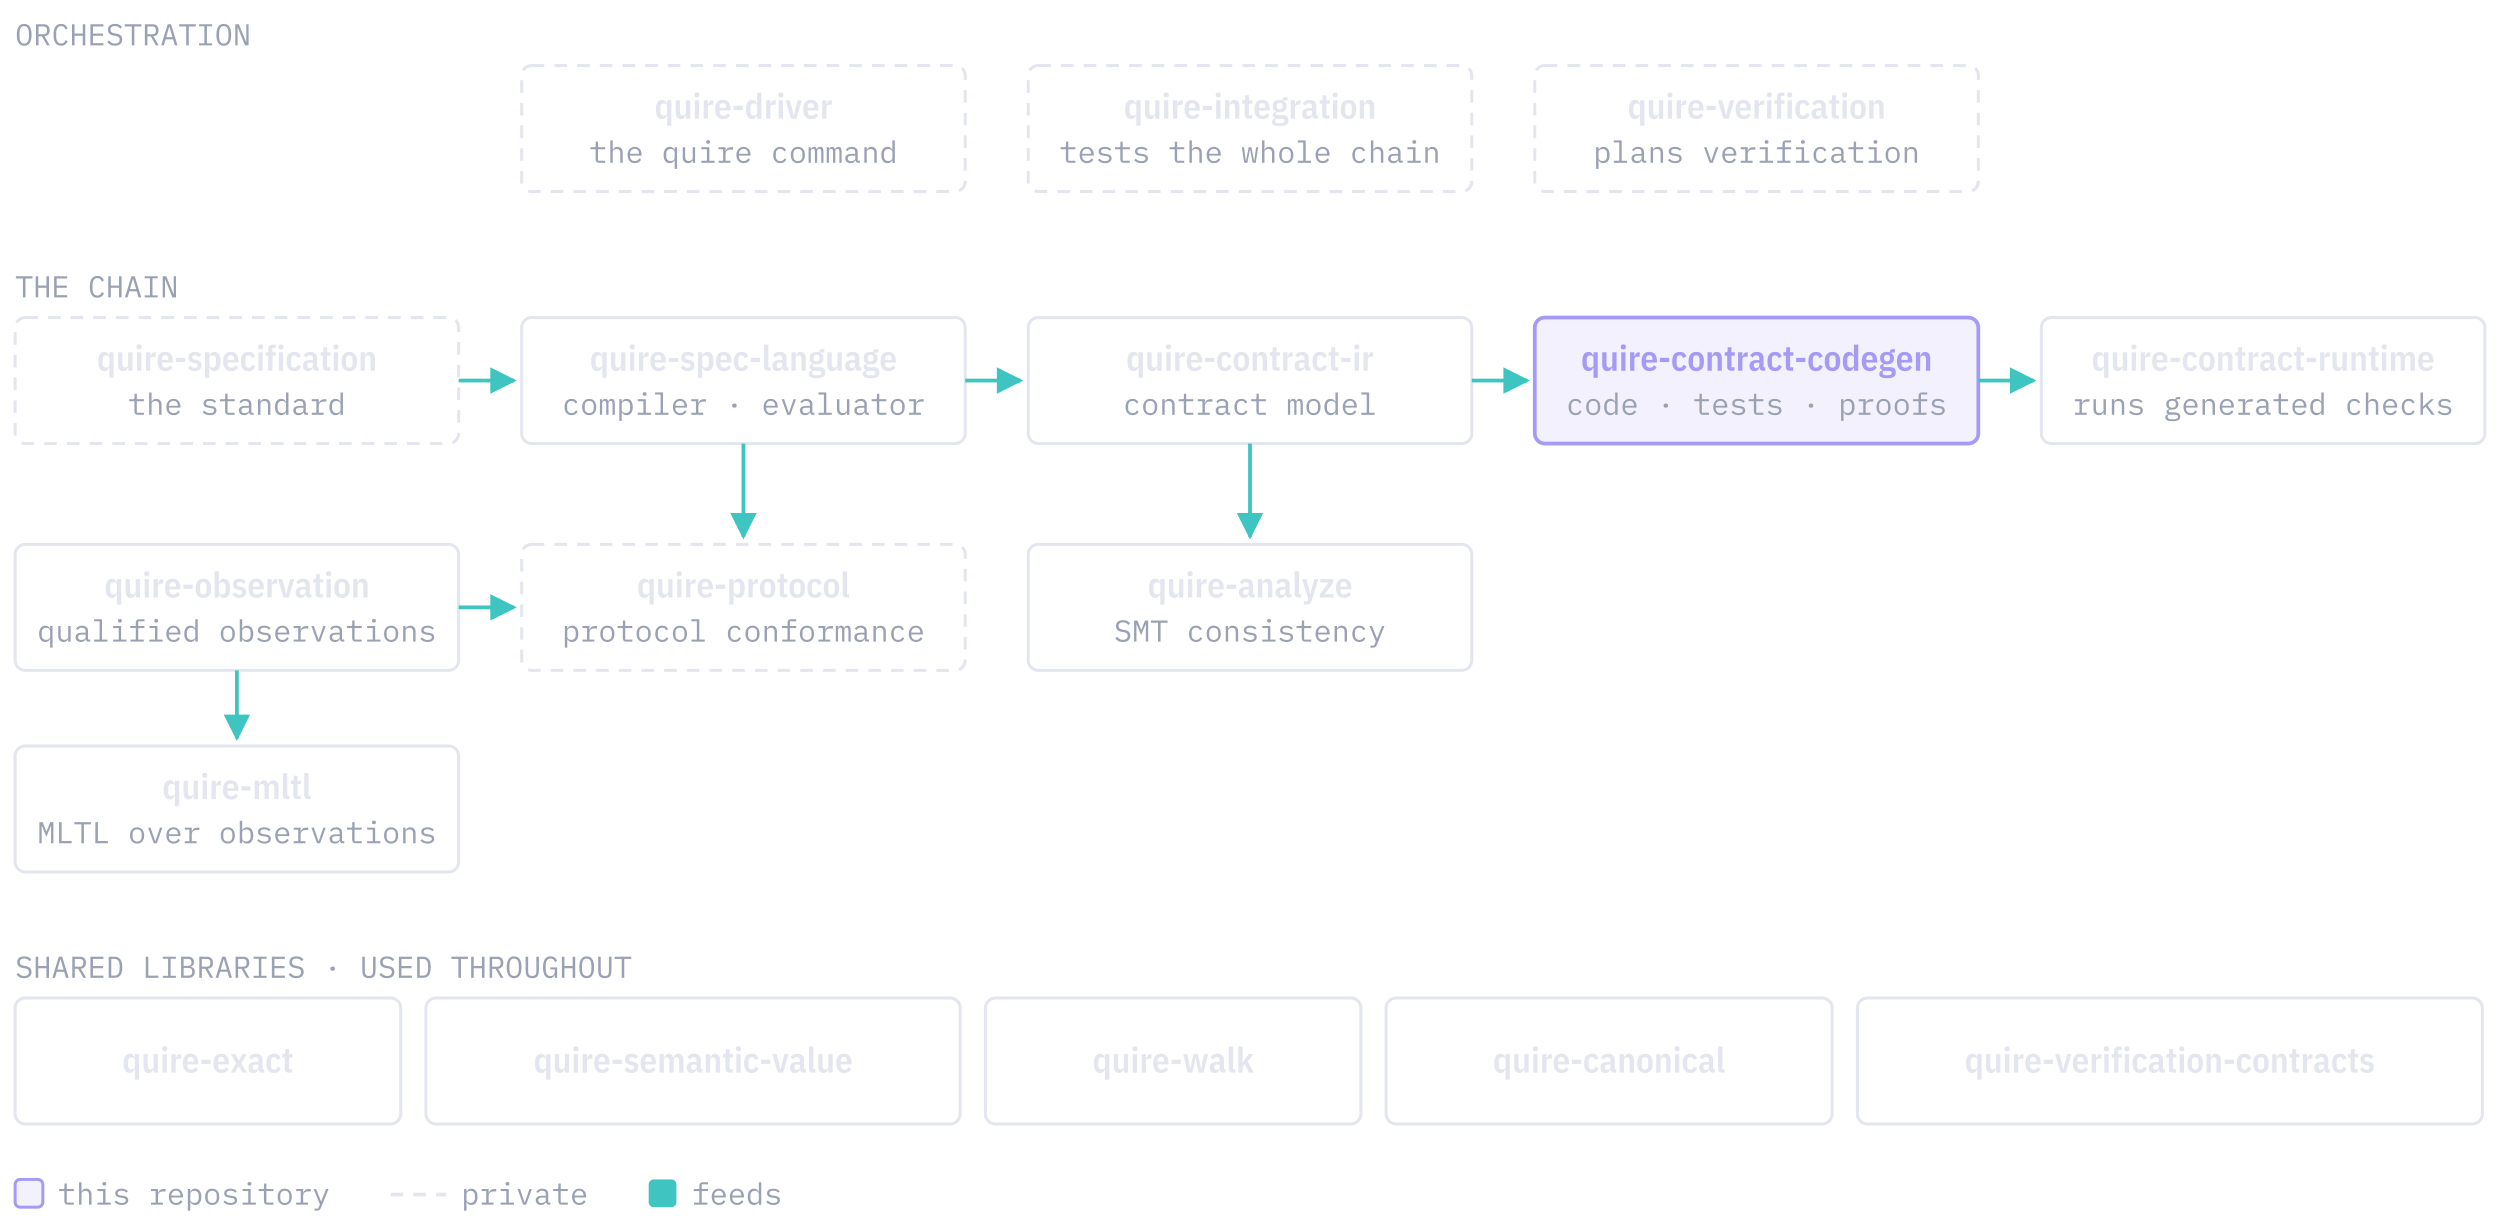
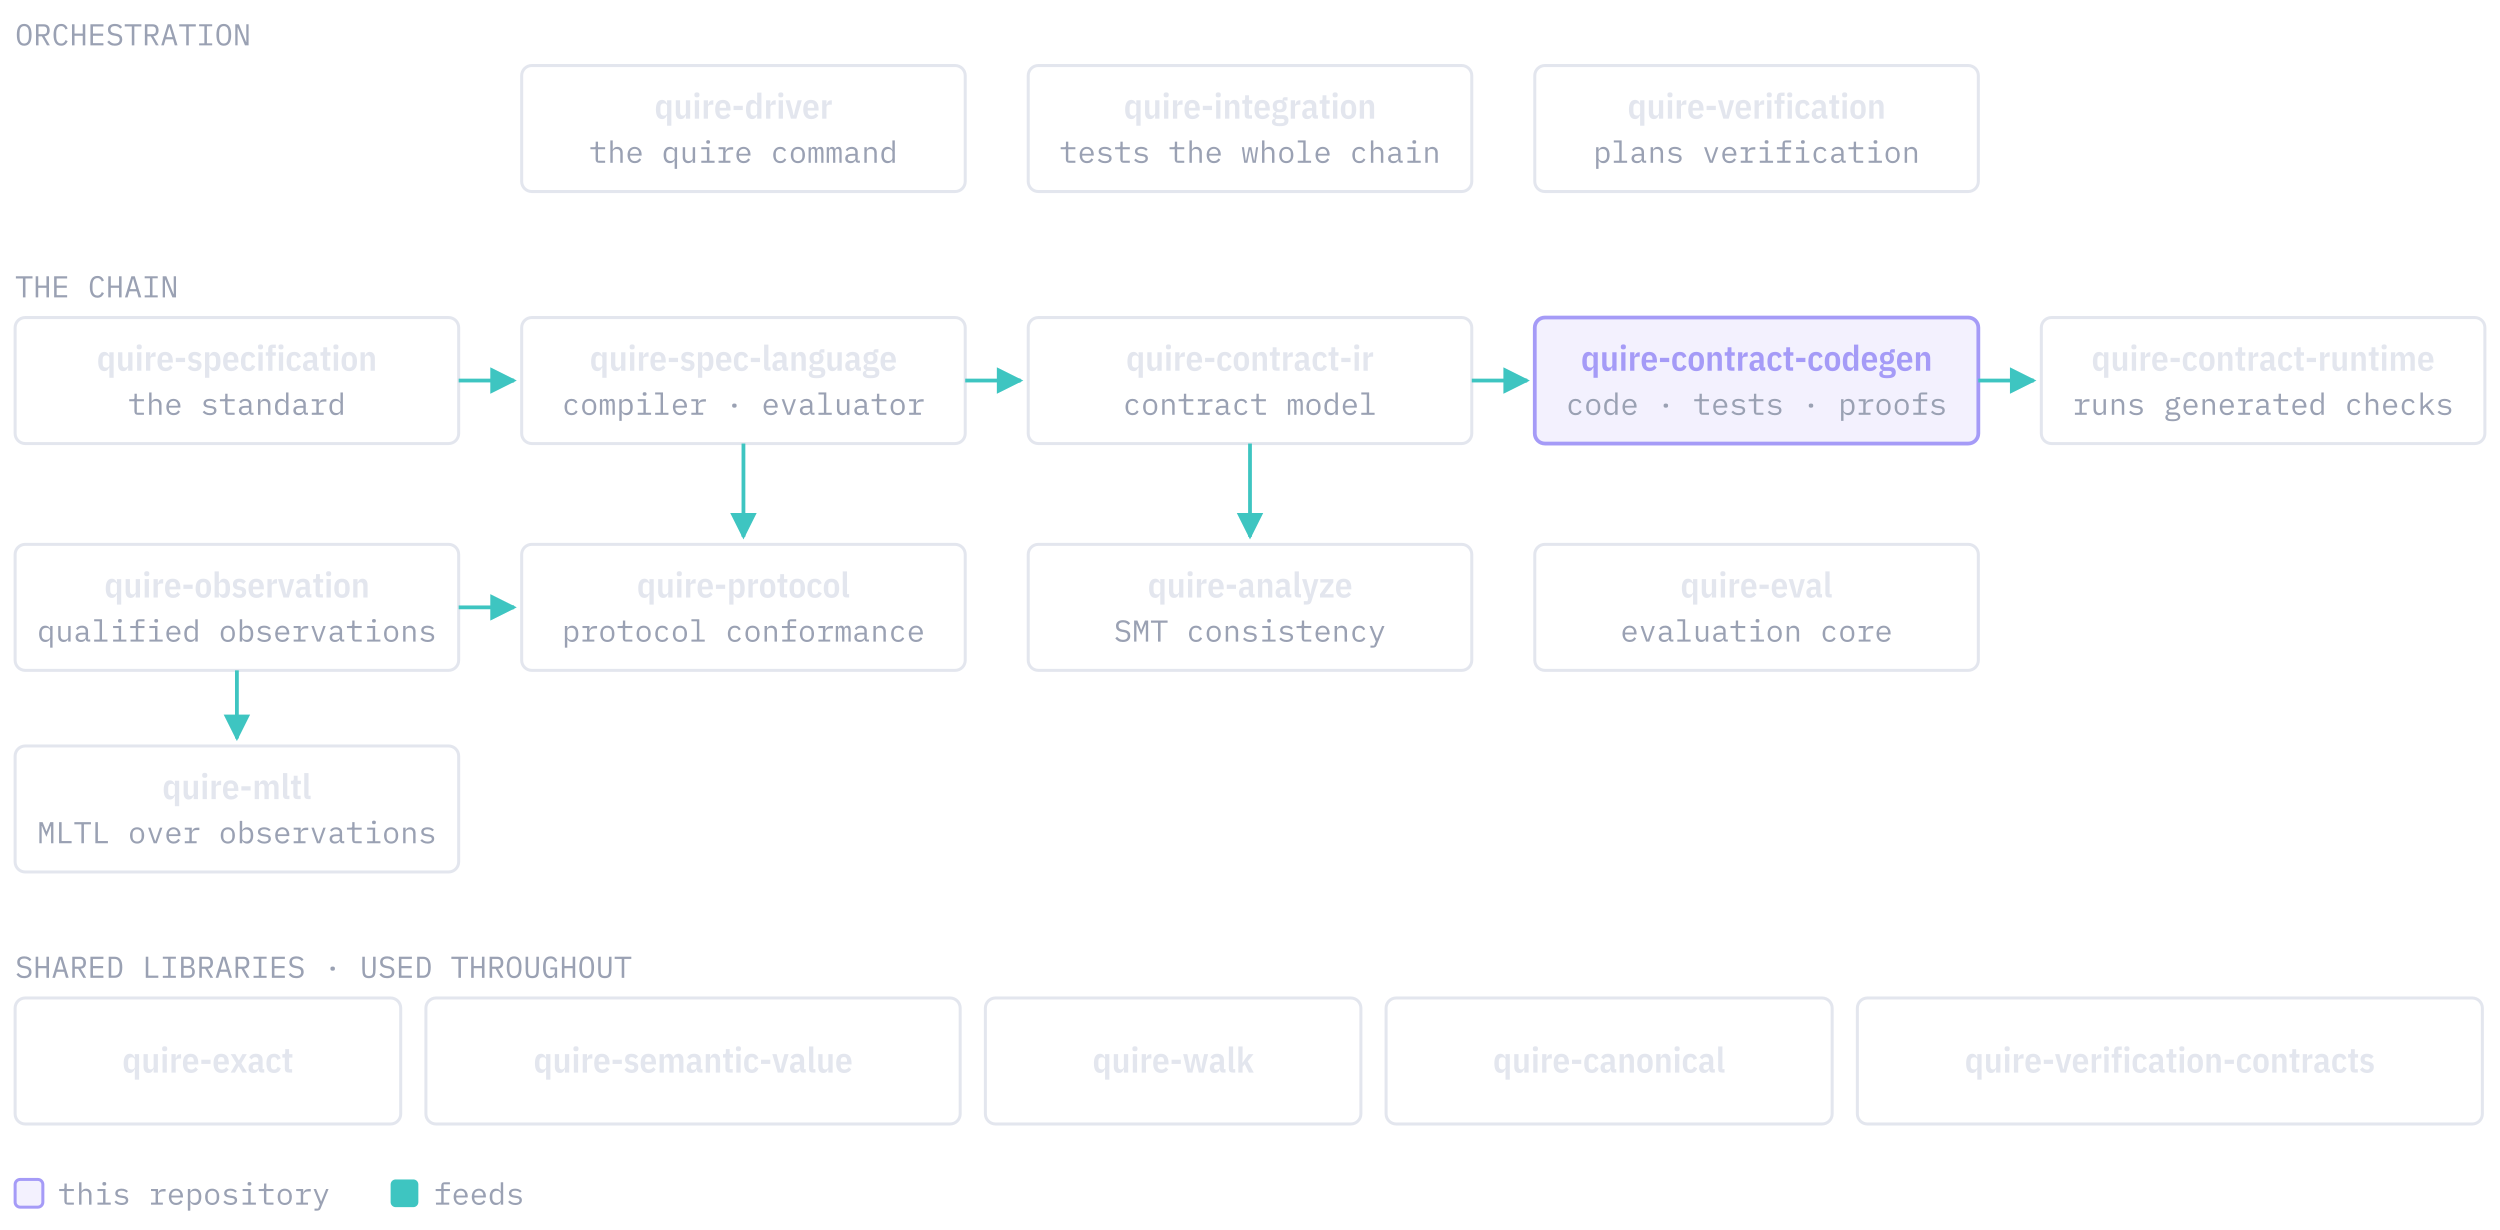
- <svg xmlns="http://www.w3.org/2000/svg" width="992" height="488" viewBox="-6 -6 992 488" role="img" aria-label="The Quire repositories. The main chain runs from the standard, quire-specification, to the compiler, quire-spec-language, then quire-contract-ir, quire-contract-codegen and quire-contract-runtime. quire-spec-language also feeds quire-protocol, and quire-contract-ir feeds quire-analyze. quire-observation feeds quire-protocol and quire-mltl. Above the chain, quire-driver runs it, quire-integration tests it and quire-verification plans verification. Below it, shared libraries used throughout: quire-exact, quire-semantic-value, quire-walk, quire-canonical and quire-verification-contracts.">
+ <svg xmlns="http://www.w3.org/2000/svg" width="992" height="488" viewBox="-6 -6 992 488" role="img" aria-label="The Quire repositories. The main chain runs from the standard, quire-specification, to the compiler, quire-spec-language, then quire-contract-ir, quire-contract-codegen and quire-contract-runtime. quire-spec-language also feeds quire-protocol, and quire-contract-ir feeds quire-analyze. quire-observation feeds quire-protocol and quire-mltl. quire-eval is the evaluation core. Above the chain, quire-driver runs it, quire-integration tests it and quire-verification plans verification. Below it, shared libraries used throughout: quire-exact, quire-semantic-value, quire-walk, quire-canonical and quire-verification-contracts.">
  <defs>
    <path id="mono_A" d="M481 0 422 199H177L118 0H31L245 698H356L570 0ZM304 609H295L197 272H402Z" />
    <path id="mono_B" d="M88 698H325Q415 698 466 649Q517 600 517 518Q517 455 486 419Q456 383 408 368V365Q467 351 505 312Q543 274 543 201Q543 159 529 122Q515 85 490 58Q464 31 430 16Q395 0 355 0H88ZM330 73Q388 73 421 99Q454 125 454 179V220Q454 273 421 300Q388 326 330 326H172V73ZM316 395Q369 395 399 418Q429 442 429 490V529Q429 577 399 601Q369 625 316 625H172V395Z" />
    <path id="mono_C" d="M323 -12Q195 -12 132 81Q70 174 70 349Q70 524 132 617Q195 710 323 710Q371 710 406 697Q441 684 466 662Q491 640 508 612Q525 585 538 557L466 524Q457 547 445 568Q433 588 416 604Q400 619 378 628Q355 637 323 637Q240 637 200 574Q159 511 159 406V292Q159 187 200 124Q240 61 323 61Q355 61 378 70Q400 79 416 94Q433 110 445 130Q457 151 466 174L538 141Q525 112 508 85Q491 58 466 36Q441 14 406 1Q371 -12 323 -12Z" />
    <path id="mono_D" d="M95 698H290Q418 698 481 610Q544 522 544 349Q544 176 481 88Q418 0 290 0H95ZM286 73Q370 73 412 131Q455 189 455 295V403Q455 509 412 567Q370 625 286 625H179V73Z" />
    <path id="mono_E" d="M90 0V698H520V625H174V390H508V317H174V73H520V0Z" />
    <path id="mono_G" d="M444 93H439Q430 73 418 54Q406 35 388 20Q369 6 343 -3Q317 -12 281 -12Q167 -12 112 80Q56 172 56 344Q56 524 117 617Q178 710 305 710Q354 710 390 697Q426 684 452 662Q477 640 494 612Q511 585 522 557L450 524Q441 547 430 568Q418 588 402 604Q385 619 362 628Q339 637 308 637Q224 637 184 574Q145 511 145 406V298Q145 245 153 202Q161 158 180 126Q198 94 228 76Q257 59 300 59Q368 59 406 100Q444 141 444 206V278H297V345H522V0H444Z" />
    <path id="mono_H" d="M436 317H164V0H80V698H164V390H436V698H520V0H436Z" />
    <path id="mono_I" d="M84 0V67H258V631H84V698H516V631H342V67H516V0Z" />
    <path id="mono_L" d="M120 0V698H204V73H535V0Z" />
    <path id="mono_M" d="M455 350V571H447L300 212L153 571H145V350V0H68V698H176L299 390H305L428 698H532V0H455Z" />
    <path id="mono_N" d="M163 588H156V0H80V698H199L437 110H444V698H520V0H401Z" />
    <path id="mono_O" d="M300 -12Q236 -12 190 12Q144 37 114 83Q84 129 70 196Q56 263 56 349Q56 434 70 502Q84 569 114 615Q144 661 190 686Q236 710 300 710Q364 710 410 686Q456 661 486 615Q516 569 530 502Q544 434 544 349Q544 263 530 196Q516 129 486 83Q456 37 410 12Q364 -12 300 -12ZM300 61Q342 61 371 78Q400 94 419 124Q438 154 446 196Q455 239 455 292V406Q455 458 446 501Q438 544 419 574Q400 604 371 620Q342 637 300 637Q258 637 229 620Q200 604 181 574Q162 544 154 501Q145 458 145 406V292Q145 239 154 196Q162 154 181 124Q200 94 229 78Q258 61 300 61Z" />
    <path id="mono_R" d="M174 0H90V698H344Q441 698 492 645Q543 592 543 497Q543 412 499 361Q455 310 371 302L549 0H455L285 298H174ZM342 369Q395 369 424 396Q454 422 454 471V523Q454 572 424 598Q395 625 342 625H174V369Z" />
    <path id="mono_S" d="M298 -12Q204 -12 144 22Q84 57 45 111L106 161Q147 110 192 85Q238 60 301 60Q377 60 417 95Q457 130 457 193Q457 244 428 272Q399 301 327 313L249 326Q198 335 164 353Q129 371 108 396Q87 422 78 452Q69 483 69 516Q69 612 132 661Q195 710 302 710Q386 710 444 682Q501 654 536 603L477 552Q448 590 407 614Q366 638 301 638Q230 638 192 608Q154 578 154 518Q154 471 182 442Q211 412 285 399L360 386Q411 377 446 359Q481 341 502 316Q524 291 533 260Q542 229 542 195Q542 98 478 43Q415 -12 298 -12Z" />
    <path id="mono_T" d="M342 625V0H258V625H25V698H575V625Z" />
    <path id="mono_U" d="M164 698V279Q164 228 167 188Q170 148 183 120Q196 91 224 76Q251 61 300 61Q349 61 376 76Q404 91 417 120Q430 148 433 188Q436 228 436 279V698H520V299Q520 221 512 163Q505 105 482 66Q458 27 414 8Q371 -12 300 -12Q229 -12 186 8Q142 27 118 66Q95 105 88 163Q80 221 80 299V698Z" />
    <path id="mono_a" d="M495 0Q448 0 428 24Q408 48 403 84H398Q381 39 344 14Q306 -12 243 -12Q162 -12 114 30Q66 72 66 145Q66 217 118 256Q171 295 288 295H398V346Q398 403 366 432Q334 460 275 460Q223 460 190 440Q157 419 137 384L83 424Q93 444 110 463Q127 482 152 496Q177 511 209 520Q241 528 280 528Q371 528 424 482Q478 436 478 354V70H550V0ZM257 55Q288 55 314 62Q339 70 358 82Q377 95 388 112Q398 130 398 150V235H288Q216 235 183 215Q150 195 150 157V136Q150 96 178 76Q207 55 257 55Z" />
    <path id="mono_b" d="M95 740H175V432H179Q229 528 338 528Q433 528 486 457Q540 386 540 258Q540 130 486 59Q433 -12 338 -12Q229 -12 179 84H175V0H95ZM307 59Q377 59 416 102Q454 144 454 214V302Q454 372 416 414Q377 457 307 457Q280 457 256 450Q232 443 214 430Q196 416 186 396Q175 377 175 351V165Q175 139 186 120Q196 100 214 86Q232 73 256 66Q280 59 307 59Z" />
    <path id="mono_c" d="M318 -12Q262 -12 218 8Q175 27 145 62Q115 97 100 147Q84 197 84 258Q84 319 100 369Q116 419 146 454Q176 490 219 509Q262 528 317 528Q392 528 439 495Q486 462 508 409L444 375Q430 415 398 437Q365 459 317 459Q282 459 254 448Q227 436 208 415Q189 394 180 365Q170 336 170 302V214Q170 180 180 151Q189 122 208 101Q227 80 255 68Q283 57 319 57Q371 57 405 81Q439 105 459 147L516 108Q493 56 444 22Q396 -12 318 -12Z" />
    <path id="mono_d" d="M425 84H421Q371 -12 262 -12Q167 -12 114 59Q60 130 60 258Q60 386 114 457Q167 528 262 528Q371 528 421 432H425V740H505V0H425ZM293 59Q320 59 344 66Q368 73 386 86Q404 100 414 120Q425 139 425 165V351Q425 377 414 396Q404 416 386 430Q368 443 344 450Q320 457 293 457Q223 457 184 414Q146 372 146 302V214Q146 144 184 102Q223 59 293 59Z" />
    <path id="mono_e" d="M309 -12Q253 -12 208 7Q164 26 132 62Q101 97 84 146Q67 196 67 257Q67 319 84 369Q102 419 133 454Q164 490 208 509Q251 528 304 528Q356 528 398 509Q441 490 471 456Q501 423 517 377Q533 331 533 276V238H151V214Q151 180 162 151Q173 122 194 101Q214 80 244 68Q273 57 309 57Q361 57 399 81Q437 105 457 147L516 107Q493 55 440 22Q386 -12 309 -12ZM304 462Q271 462 243 450Q215 438 194 417Q174 396 162 368Q151 339 151 305V298H447V309Q447 343 436 371Q426 399 408 420Q389 440 362 451Q336 462 304 462Z" />
    <path id="mono_f" d="M83 68H257V448H73V516H257V622Q257 674 284 707Q312 740 371 740H544V672H337V516H544V448H337V68H521V0H83Z" />
    <path id="mono_g" d="M561 -59Q561 -137 496 -174Q431 -212 301 -212Q176 -212 122 -179Q67 -146 67 -84Q67 -42 89 -19Q111 4 151 15V27Q129 38 117 55Q105 72 105 98Q105 138 132 158Q158 178 198 188V192Q150 213 124 254Q97 295 97 350Q97 389 111 422Q125 455 152 478Q178 502 215 515Q252 528 297 528Q355 528 399 507V516Q399 546 413 566Q427 586 461 586H556V516H440V481Q468 457 483 424Q498 391 498 350Q498 311 484 278Q469 245 443 222Q417 198 380 185Q342 172 297 172Q284 172 272 173Q260 174 248 176Q236 174 223 170Q210 165 199 158Q188 150 181 140Q174 130 174 117Q174 94 197 86Q220 79 257 79H371Q471 79 516 42Q561 4 561 -59ZM486 -63Q486 -32 461 -14Q436 5 374 5H195Q143 -16 143 -65Q143 -99 170 -124Q197 -148 260 -148H338Q408 -148 447 -126Q486 -105 486 -63ZM297 234Q357 234 386 262Q414 290 414 336V365Q414 411 386 438Q357 466 297 466Q237 466 209 438Q181 411 181 365V336Q181 290 209 262Q237 234 297 234Z" />
    <path id="mono_h" d="M98 740H178V432H182Q190 451 202 468Q214 486 232 499Q249 512 273 520Q297 528 329 528Q410 528 459 476Q508 425 508 331V0H428V317Q428 388 397 422Q366 457 306 457Q282 457 259 451Q236 445 218 433Q200 421 189 402Q178 383 178 358V0H98Z" />
    <path id="mono_i" d="M332 630Q297 630 283 644Q269 659 269 681V697Q269 719 283 734Q297 748 332 748Q367 748 381 734Q395 719 395 697V681Q395 659 381 644Q367 630 332 630ZM106 68H292V448H106V516H372V68H546V0H106Z" />
    <path id="mono_k" d="M105 740H185V273H189L279 358L451 516H549L335 314L574 0H475L274 268L185 187V0H105Z" />
    <path id="mono_l" d="M80 68H260V672H80V740H340V68H520V0H80Z" />
    <path id="mono_m" d="M54 0V516H128V456H132Q144 486 166 507Q188 528 231 528Q276 528 298 506Q320 483 325 447H328Q342 482 368 505Q394 528 440 528Q503 528 524 484Q546 440 546 358V0H472V345Q472 411 458 436Q445 462 409 462Q377 462 357 442Q337 421 337 379V0H263V345Q263 411 250 436Q236 462 201 462Q169 462 148 442Q128 421 128 379V0Z" />
    <path id="mono_n" d="M98 0V516H178V432H182Q190 451 202 468Q214 486 232 499Q249 512 273 520Q297 528 329 528Q410 528 459 476Q508 425 508 331V0H428V317Q428 388 397 422Q366 457 306 457Q282 457 259 451Q236 445 218 433Q200 421 189 402Q178 383 178 358V0Z" />
    <path id="mono_o" d="M300 -12Q246 -12 202 7Q159 26 128 62Q98 97 82 146Q66 196 66 258Q66 319 82 369Q98 419 128 454Q159 490 202 509Q246 528 300 528Q354 528 398 509Q441 490 472 454Q502 419 518 369Q534 319 534 258Q534 196 518 146Q502 97 472 62Q441 26 398 7Q354 -12 300 -12ZM300 57Q367 57 408 97Q449 137 449 221V295Q449 379 408 419Q367 459 300 459Q233 459 192 419Q151 379 151 295V221Q151 137 192 97Q233 57 300 57Z" />
    <path id="mono_p" d="M95 516H175V432H179Q229 528 338 528Q433 528 486 457Q540 386 540 258Q540 130 486 59Q433 -12 338 -12Q229 -12 179 84H175V-200H95ZM307 59Q377 59 416 102Q454 144 454 214V302Q454 372 416 414Q377 457 307 457Q280 457 256 450Q232 443 214 430Q196 416 186 396Q175 377 175 351V165Q175 139 186 120Q196 100 214 86Q232 73 256 66Q280 59 307 59Z" />
    <path id="mono_periodcentered" d="M300 235Q259 235 242 252Q226 269 226 295V313Q226 339 242 356Q259 373 300 373Q341 373 358 356Q374 339 374 313V295Q374 269 358 252Q341 235 300 235Z" />
    <path id="mono_q" d="M425 84H421Q371 -12 262 -12Q167 -12 114 59Q60 130 60 258Q60 386 114 457Q167 528 262 528Q371 528 421 432H425V516H505V-200H425ZM293 59Q320 59 344 66Q368 73 386 86Q404 100 414 120Q425 139 425 165V351Q425 377 414 396Q404 416 386 430Q368 443 344 450Q320 457 293 457Q223 457 184 414Q146 372 146 302V214Q146 144 184 102Q223 59 293 59Z" />
    <path id="mono_r" d="M77 68H228V448H77V516H308V386H313Q329 447 374 482Q418 516 487 516H559V436H462Q393 436 350 396Q308 356 308 291V68H469V0H77Z" />
    <path id="mono_s" d="M306 -12Q225 -12 166 16Q108 43 67 89L121 136Q158 97 202 76Q246 55 308 55Q368 55 406 76Q445 98 445 144Q445 164 438 178Q430 191 417 199Q404 207 388 212Q372 216 354 219L273 231Q246 235 214 242Q183 249 157 264Q131 280 114 306Q96 332 96 374Q96 413 112 442Q127 470 155 490Q183 509 221 518Q259 528 304 528Q374 528 426 506Q477 484 514 445L462 396Q453 407 440 418Q426 430 406 440Q387 449 361 455Q335 461 301 461Q240 461 208 440Q175 419 175 379Q175 359 182 346Q190 332 203 324Q216 316 232 312Q249 307 266 304L347 292Q375 288 406 281Q437 274 463 258Q489 243 506 217Q524 191 524 149Q524 72 464 30Q405 -12 306 -12Z" />
    <path id="mono_t" d="M325 0Q266 0 238 33Q211 66 211 118V448H39V516H167Q193 516 204 526Q214 537 214 563V698H291V516H526V448H291V68H526V0Z" />
    <path id="mono_u" d="M422 84H418Q410 65 398 48Q386 30 368 17Q351 4 327 -4Q303 -12 271 -12Q190 -12 141 40Q92 91 92 185V516H172V199Q172 128 203 94Q234 59 294 59Q318 59 341 65Q364 71 382 83Q400 95 411 114Q422 132 422 158V516H502V0H422Z" />
    <path id="mono_v" d="M249 0 64 516H145L219 300L299 67H303L383 300L457 516H536L351 0Z" />
    <path id="mono_w" d="M30 516H101L160 70H169L257 516H345L433 70H442L501 516H570L491 0H387L305 432H297L213 0H109Z" />
    <path id="mono_y" d="M467 516H547L291 -113Q282 -135 271 -152Q260 -168 245 -178Q230 -189 209 -194Q188 -200 159 -200H83V-132H203L261 10L53 516H135L222 300L299 104H303L380 300Z" />
    <path id="title_a" d="M406 0Q325 0 321 89H309Q299 41 264 14Q229 -12 177 -12Q105 -12 69 28Q33 68 33 140Q33 222 84 262Q135 302 231 302H312V347Q312 393 292 415Q273 437 228 437Q191 437 166 420Q141 402 122 370L51 434Q80 479 124 506Q169 534 238 534Q433 534 433 350V97H479V0ZM223 77Q260 77 286 98Q312 120 312 158V227H239Q155 227 155 162V140Q155 107 173 92Q191 77 223 77Z" />
    <path id="title_b" d="M66 740H187V436H201Q212 480 246 507Q279 534 324 534Q416 534 460 464Q504 395 504 261Q504 127 460 58Q416 -12 324 -12Q279 -12 246 15Q212 42 201 86H187V0H66ZM278 88Q325 88 351 117Q377 146 377 199V323Q377 376 351 405Q325 434 278 434Q237 434 212 414Q187 393 187 356V166Q187 129 212 108Q237 88 278 88Z" />
    <path id="title_c" d="M251 -12Q145 -12 90 54Q34 120 34 261Q34 402 90 468Q145 534 251 534Q328 534 374 499Q419 464 439 403L340 359Q332 397 312 416Q291 436 251 436Q161 436 161 328V194Q161 86 251 86Q293 86 315 106Q337 126 348 168L442 123Q396 -12 251 -12Z" />
    <path id="title_d" d="M357 86H343Q332 42 298 15Q265 -12 220 -12Q128 -12 84 58Q40 127 40 261Q40 395 84 464Q128 534 220 534Q265 534 298 507Q332 480 343 436H357V740H478V0H357ZM266 88Q307 88 332 108Q357 129 357 166V356Q357 393 332 414Q307 434 266 434Q219 434 193 405Q167 376 167 323V199Q167 146 193 117Q219 88 266 88Z" />
    <path id="title_e" d="M263 -12Q212 -12 170 4Q127 21 97 54Q67 88 50 140Q34 191 34 261Q34 402 90 468Q147 534 252 534Q357 534 414 468Q470 402 470 261V232H161V198Q161 146 190 116Q219 86 270 86Q313 86 342 104Q372 123 393 158L459 89Q430 43 381 16Q332 -12 263 -12ZM252 441Q161 441 161 333V307H343V333Q343 441 252 441Z" />
    <path id="title_f" d="M91 425H22V522H91V603Q91 674 122 707Q154 740 220 740H308V643H212V522H308V425H212V0H91Z" />
    <path id="title_g" d="M493 -46Q493 -87 480 -118Q468 -149 439 -170Q410 -191 362 -202Q314 -212 244 -212Q182 -212 140 -204Q98 -195 72 -179Q46 -163 35 -140Q24 -117 24 -88Q24 -48 46 -25Q68 -2 109 4V23Q77 31 62 53Q46 75 46 107Q46 139 68 160Q90 182 132 190V203Q47 245 47 357Q47 442 95 488Q143 534 244 534Q289 534 326 520V539Q326 610 394 610H467V516H366V496Q403 478 422 442Q441 407 441 357Q441 272 394 226Q346 181 244 181Q203 181 168 189Q154 183 147 170Q140 157 140 141Q140 121 153 111Q166 101 196 101H329Q418 101 456 63Q493 25 493 -46ZM380 -60Q380 -33 362 -19Q344 -5 302 -5H141Q119 -24 119 -61Q119 -93 140 -110Q162 -127 216 -127H275Q332 -127 356 -110Q380 -94 380 -60ZM244 264Q327 264 327 346V369Q327 451 244 451Q161 451 161 369V346Q161 264 244 264Z" />
    <path id="title_hyphen" d="M50 245V365H312V245Z" />
    <path id="title_i" d="M126 604Q88 604 71 620Q54 637 54 665V685Q54 713 71 730Q88 746 126 746Q164 746 181 730Q198 713 198 685V665Q198 637 181 620Q164 604 126 604ZM66 522H187V0H66Z" />
    <path id="title_k" d="M66 740H187V395L179 287H193L254 383L358 522H495L332 317L504 0H368L248 239L187 163V0H66Z" />
    <path id="title_l" d="M184 0Q121 0 94 28Q66 56 66 116V740H187V97H247V0Z" />
    <path id="title_m" d="M66 0V522H187V435H201Q232 534 324 534Q422 534 451 431H463Q480 484 516 509Q551 534 602 534Q668 534 705 486Q742 439 742 351V0H621V330Q621 432 548 432Q513 432 488 410Q464 389 464 350V0H343V330Q343 384 325 408Q307 432 271 432Q236 432 212 410Q187 389 187 350V0Z" />
    <path id="title_n" d="M66 0V522H187V435H201Q232 534 326 534Q396 534 434 486Q472 439 472 351V0H351V330Q351 432 275 432Q238 432 212 410Q187 389 187 350V0Z" />
    <path id="title_o" d="M253 -12Q149 -12 92 54Q34 120 34 261Q34 402 92 468Q149 534 253 534Q357 534 414 468Q472 402 472 261Q472 120 414 54Q357 -12 253 -12ZM253 86Q345 86 345 194V328Q345 436 253 436Q161 436 161 328V194Q161 86 253 86Z" />
    <path id="title_p" d="M66 522H187V436H201Q212 480 246 507Q279 534 324 534Q416 534 460 464Q504 395 504 261Q504 127 460 58Q416 -12 324 -12Q279 -12 246 15Q212 42 201 86H187V-200H66ZM278 88Q325 88 351 117Q377 146 377 199V323Q377 376 351 405Q325 434 278 434Q237 434 212 414Q187 393 187 356V166Q187 129 212 108Q237 88 278 88Z" />
    <path id="title_q" d="M357 86H343Q332 42 298 15Q265 -12 220 -12Q128 -12 84 58Q40 127 40 261Q40 395 84 464Q128 534 220 534Q265 534 298 507Q332 480 343 436H357V522H478V-200H357ZM266 88Q307 88 332 108Q357 129 357 166V356Q357 393 332 414Q307 434 266 434Q219 434 193 405Q167 376 167 323V199Q167 146 193 117Q219 88 266 88Z" />
    <path id="title_r" d="M66 0V522H187V415H201Q210 467 238 494Q267 522 313 522H339V398H299Q242 398 214 380Q187 362 187 317V0Z" />
    <path id="title_s" d="M224 -12Q159 -12 110 12Q61 35 24 82L98 154Q123 119 154 101Q185 83 226 83Q302 83 302 147Q302 172 290 186Q277 201 247 206L198 215Q116 230 79 266Q42 302 42 371Q42 453 90 494Q138 534 226 534Q287 534 332 514Q376 494 409 455L338 384Q318 409 290 424Q261 439 226 439Q156 439 156 376Q156 350 170 336Q184 323 214 318L264 309Q346 294 382 258Q417 223 417 159Q417 78 367 33Q317 -12 224 -12Z" />
    <path id="title_t" d="M210 0Q147 0 119 28Q91 56 91 117V425H22V522H58Q84 522 94 534Q103 546 103 572V664H212V522H306V425H212V97H298V0Z" />
    <path id="title_u" d="M346 88H332Q302 -12 205 -12Q135 -12 98 36Q60 83 60 172V522H181V192Q181 89 257 89Q294 89 320 111Q346 133 346 172V522H467V0H346Z" />
    <path id="title_v" d="M162 0 8 522H130L205 244L234 103H248L277 244L352 522H469L315 0Z" />
    <path id="title_w" d="M16 522H135L186 278L211 110H223L253 278L311 522H433L492 278L522 110H534L559 278L612 522H724L597 0H461L400 254L377 409H364L340 254L279 0H143Z" />
    <path id="title_x" d="M15 0 173 267 17 522H149L242 354H255L348 522H472L318 264L478 0H345L249 176H236L138 0Z" />
    <path id="title_y" d="M353 522H474L275 -109Q258 -162 227 -181Q196 -200 140 -200H58V-103H161L182 -29L8 522H131L209 240L237 103H249L277 241Z" />
    <path id="title_z" d="M34 0V95L275 425H42V522H412V428L170 97H418V0Z" />
    <marker id="ah-model" viewBox="0 0 10 10" refX="9" refY="5" markerWidth="7" markerHeight="7" orient="auto-start-reverse">
      <path d="M0,0 L10,5 L0,10 z" fill="#3ec5c1" />
    </marker>
  </defs>
-   <rect x="201" y="20" width="176" height="50" rx="4" stroke="#e3e6ee" stroke-width="1.2" fill="none" stroke-dasharray="5 4" />
+   <rect x="201" y="20" width="176" height="50" rx="4" stroke="#e3e6ee" stroke-width="1.2" fill="none" />
  <g fill="#e3e6ee" transform="translate(253.7,41.1) scale(0.014,-0.014)">
    <use href="#title_q" x="0" />
    <use href="#title_u" x="544" />
    <use href="#title_i" x="1077" />
    <use href="#title_r" x="1329" />
    <use href="#title_e" x="1686" />
    <use href="#title_hyphen" x="2191" />
    <use href="#title_d" x="2553" />
    <use href="#title_r" x="3097" />
    <use href="#title_i" x="3454" />
    <use href="#title_v" x="3706" />
    <use href="#title_e" x="4182" />
    <use href="#title_r" x="4687" />
  </g>
  <g fill="#9aa1b3" transform="translate(227.8,58.6) scale(0.012,-0.012)">
    <use href="#mono_t" x="0" />
    <use href="#mono_h" x="600" />
    <use href="#mono_e" x="1200" />
    <use href="#mono_q" x="2400" />
    <use href="#mono_u" x="3000" />
    <use href="#mono_i" x="3600" />
    <use href="#mono_r" x="4200" />
    <use href="#mono_e" x="4800" />
    <use href="#mono_c" x="6000" />
    <use href="#mono_o" x="6600" />
    <use href="#mono_m" x="7200" />
    <use href="#mono_m" x="7800" />
    <use href="#mono_a" x="8400" />
    <use href="#mono_n" x="9000" />
    <use href="#mono_d" x="9600" />
  </g>
-   <rect x="402" y="20" width="176" height="50" rx="4" stroke="#e3e6ee" stroke-width="1.2" fill="none" stroke-dasharray="5 4" />
+   <rect x="402" y="20" width="176" height="50" rx="4" stroke="#e3e6ee" stroke-width="1.2" fill="none" />
  <g fill="#e3e6ee" transform="translate(439.9,41.1) scale(0.014,-0.014)">
    <use href="#title_q" x="0" />
    <use href="#title_u" x="544" />
    <use href="#title_i" x="1077" />
    <use href="#title_r" x="1329" />
    <use href="#title_e" x="1686" />
    <use href="#title_hyphen" x="2191" />
    <use href="#title_i" x="2553" />
    <use href="#title_n" x="2805" />
    <use href="#title_t" x="3337" />
    <use href="#title_e" x="3671" />
    <use href="#title_g" x="4176" />
    <use href="#title_r" x="4668" />
    <use href="#title_a" x="5025" />
    <use href="#title_t" x="5532" />
    <use href="#title_i" x="5866" />
    <use href="#title_o" x="6118" />
    <use href="#title_n" x="6624" />
  </g>
  <g fill="#9aa1b3" transform="translate(414.4,58.6) scale(0.012,-0.012)">
    <use href="#mono_t" x="0" />
    <use href="#mono_e" x="600" />
    <use href="#mono_s" x="1200" />
    <use href="#mono_t" x="1800" />
    <use href="#mono_s" x="2400" />
    <use href="#mono_t" x="3600" />
    <use href="#mono_h" x="4200" />
    <use href="#mono_e" x="4800" />
    <use href="#mono_w" x="6000" />
    <use href="#mono_h" x="6600" />
    <use href="#mono_o" x="7200" />
    <use href="#mono_l" x="7800" />
    <use href="#mono_e" x="8400" />
    <use href="#mono_c" x="9600" />
    <use href="#mono_h" x="10200" />
    <use href="#mono_a" x="10800" />
    <use href="#mono_i" x="11400" />
    <use href="#mono_n" x="12000" />
  </g>
-   <rect x="603" y="20" width="176" height="50" rx="4" stroke="#e3e6ee" stroke-width="1.2" fill="none" stroke-dasharray="5 4" />
+   <rect x="603" y="20" width="176" height="50" rx="4" stroke="#e3e6ee" stroke-width="1.2" fill="none" />
  <g fill="#e3e6ee" transform="translate(639.8,41.1) scale(0.014,-0.014)">
    <use href="#title_q" x="0" />
    <use href="#title_u" x="544" />
    <use href="#title_i" x="1077" />
    <use href="#title_r" x="1329" />
    <use href="#title_e" x="1686" />
    <use href="#title_hyphen" x="2191" />
    <use href="#title_v" x="2553" />
    <use href="#title_e" x="3029" />
    <use href="#title_r" x="3534" />
    <use href="#title_i" x="3891" />
    <use href="#title_f" x="4143" />
    <use href="#title_i" x="4471" />
    <use href="#title_c" x="4723" />
    <use href="#title_a" x="5187" />
    <use href="#title_t" x="5694" />
    <use href="#title_i" x="6028" />
    <use href="#title_o" x="6280" />
    <use href="#title_n" x="6786" />
  </g>
  <g fill="#9aa1b3" transform="translate(626.2,58.6) scale(0.012,-0.012)">
    <use href="#mono_p" x="0" />
    <use href="#mono_l" x="600" />
    <use href="#mono_a" x="1200" />
    <use href="#mono_n" x="1800" />
    <use href="#mono_s" x="2400" />
    <use href="#mono_v" x="3600" />
    <use href="#mono_e" x="4200" />
    <use href="#mono_r" x="4800" />
    <use href="#mono_i" x="5400" />
    <use href="#mono_f" x="6000" />
    <use href="#mono_i" x="6600" />
    <use href="#mono_c" x="7200" />
    <use href="#mono_a" x="7800" />
    <use href="#mono_t" x="8400" />
    <use href="#mono_i" x="9000" />
    <use href="#mono_o" x="9600" />
    <use href="#mono_n" x="10200" />
  </g>
-   <rect x="0" y="120" width="176" height="50" rx="4" stroke="#e3e6ee" stroke-width="1.2" fill="none" stroke-dasharray="5 4" />
+   <rect x="0" y="120" width="176" height="50" rx="4" stroke="#e3e6ee" stroke-width="1.2" fill="none" />
  <g fill="#e3e6ee" transform="translate(32.4,141.1) scale(0.014,-0.014)">
    <use href="#title_q" x="0" />
    <use href="#title_u" x="544" />
    <use href="#title_i" x="1077" />
    <use href="#title_r" x="1329" />
    <use href="#title_e" x="1686" />
    <use href="#title_hyphen" x="2191" />
    <use href="#title_s" x="2553" />
    <use href="#title_p" x="3002" />
    <use href="#title_e" x="3546" />
    <use href="#title_c" x="4051" />
    <use href="#title_i" x="4515" />
    <use href="#title_f" x="4767" />
    <use href="#title_i" x="5095" />
    <use href="#title_c" x="5347" />
    <use href="#title_a" x="5811" />
    <use href="#title_t" x="6318" />
    <use href="#title_i" x="6652" />
    <use href="#title_o" x="6904" />
    <use href="#title_n" x="7410" />
  </g>
  <g fill="#9aa1b3" transform="translate(44.8,158.6) scale(0.012,-0.012)">
    <use href="#mono_t" x="0" />
    <use href="#mono_h" x="600" />
    <use href="#mono_e" x="1200" />
    <use href="#mono_s" x="2400" />
    <use href="#mono_t" x="3000" />
    <use href="#mono_a" x="3600" />
    <use href="#mono_n" x="4200" />
    <use href="#mono_d" x="4800" />
    <use href="#mono_a" x="5400" />
    <use href="#mono_r" x="6000" />
    <use href="#mono_d" x="6600" />
  </g>
  <rect x="201" y="120" width="176" height="50" rx="4" stroke="#e3e6ee" stroke-width="1.2" fill="none" />
  <g fill="#e3e6ee" transform="translate(228,141.1) scale(0.014,-0.014)">
    <use href="#title_q" x="0" />
    <use href="#title_u" x="544" />
    <use href="#title_i" x="1077" />
    <use href="#title_r" x="1329" />
    <use href="#title_e" x="1686" />
    <use href="#title_hyphen" x="2191" />
    <use href="#title_s" x="2553" />
    <use href="#title_p" x="3002" />
    <use href="#title_e" x="3546" />
    <use href="#title_c" x="4051" />
    <use href="#title_hyphen" x="4515" />
    <use href="#title_l" x="4877" />
    <use href="#title_a" x="5145" />
    <use href="#title_n" x="5652" />
    <use href="#title_g" x="6184" />
    <use href="#title_u" x="6676" />
    <use href="#title_a" x="7209" />
    <use href="#title_g" x="7716" />
    <use href="#title_e" x="8208" />
  </g>
  <g fill="#9aa1b3" transform="translate(217,158.6) scale(0.012,-0.012)">
    <use href="#mono_c" x="0" />
    <use href="#mono_o" x="600" />
    <use href="#mono_m" x="1200" />
    <use href="#mono_p" x="1800" />
    <use href="#mono_i" x="2400" />
    <use href="#mono_l" x="3000" />
    <use href="#mono_e" x="3600" />
    <use href="#mono_r" x="4200" />
    <use href="#mono_periodcentered" x="5400" />
    <use href="#mono_e" x="6600" />
    <use href="#mono_v" x="7200" />
    <use href="#mono_a" x="7800" />
    <use href="#mono_l" x="8400" />
    <use href="#mono_u" x="9000" />
    <use href="#mono_a" x="9600" />
    <use href="#mono_t" x="10200" />
    <use href="#mono_o" x="10800" />
    <use href="#mono_r" x="11400" />
  </g>
  <rect x="402" y="120" width="176" height="50" rx="4" stroke="#e3e6ee" stroke-width="1.2" fill="none" />
  <g fill="#e3e6ee" transform="translate(440.8,141.1) scale(0.014,-0.014)">
    <use href="#title_q" x="0" />
    <use href="#title_u" x="544" />
    <use href="#title_i" x="1077" />
    <use href="#title_r" x="1329" />
    <use href="#title_e" x="1686" />
    <use href="#title_hyphen" x="2191" />
    <use href="#title_c" x="2553" />
    <use href="#title_o" x="3017" />
    <use href="#title_n" x="3523" />
    <use href="#title_t" x="4055" />
    <use href="#title_r" x="4389" />
    <use href="#title_a" x="4746" />
    <use href="#title_c" x="5253" />
    <use href="#title_t" x="5717" />
    <use href="#title_hyphen" x="6051" />
    <use href="#title_i" x="6413" />
    <use href="#title_r" x="6665" />
  </g>
  <g fill="#9aa1b3" transform="translate(439.6,158.6) scale(0.012,-0.012)">
    <use href="#mono_c" x="0" />
    <use href="#mono_o" x="600" />
    <use href="#mono_n" x="1200" />
    <use href="#mono_t" x="1800" />
    <use href="#mono_r" x="2400" />
    <use href="#mono_a" x="3000" />
    <use href="#mono_c" x="3600" />
    <use href="#mono_t" x="4200" />
    <use href="#mono_m" x="5400" />
    <use href="#mono_o" x="6000" />
    <use href="#mono_d" x="6600" />
    <use href="#mono_e" x="7200" />
    <use href="#mono_l" x="7800" />
  </g>
  <rect x="603" y="120" width="176" height="50" rx="4" stroke="#a59bf7" stroke-width="1.5" fill="#a59bf7" fill-opacity="0.14" />
  <g fill="#a59bf7" transform="translate(621.3,141.1) scale(0.014,-0.014)">
    <use href="#title_q" x="0" />
    <use href="#title_u" x="544" />
    <use href="#title_i" x="1077" />
    <use href="#title_r" x="1329" />
    <use href="#title_e" x="1686" />
    <use href="#title_hyphen" x="2191" />
    <use href="#title_c" x="2553" />
    <use href="#title_o" x="3017" />
    <use href="#title_n" x="3523" />
    <use href="#title_t" x="4055" />
    <use href="#title_r" x="4389" />
    <use href="#title_a" x="4746" />
    <use href="#title_c" x="5253" />
    <use href="#title_t" x="5717" />
    <use href="#title_hyphen" x="6051" />
    <use href="#title_c" x="6413" />
    <use href="#title_o" x="6877" />
    <use href="#title_d" x="7383" />
    <use href="#title_e" x="7927" />
    <use href="#title_g" x="8432" />
    <use href="#title_e" x="8924" />
    <use href="#title_n" x="9429" />
  </g>
  <g fill="#9aa1b3" transform="translate(615.4,158.6) scale(0.012,-0.012)">
    <use href="#mono_c" x="0" />
    <use href="#mono_o" x="600" />
    <use href="#mono_d" x="1200" />
    <use href="#mono_e" x="1800" />
    <use href="#mono_periodcentered" x="3000" />
    <use href="#mono_t" x="4200" />
    <use href="#mono_e" x="4800" />
    <use href="#mono_s" x="5400" />
    <use href="#mono_t" x="6000" />
    <use href="#mono_s" x="6600" />
    <use href="#mono_periodcentered" x="7800" />
    <use href="#mono_p" x="9000" />
    <use href="#mono_r" x="9600" />
    <use href="#mono_o" x="10200" />
    <use href="#mono_o" x="10800" />
    <use href="#mono_f" x="11400" />
    <use href="#mono_s" x="12000" />
  </g>
  <rect x="804" y="120" width="176" height="50" rx="4" stroke="#e3e6ee" stroke-width="1.2" fill="none" />
  <g fill="#e3e6ee" transform="translate(823.9,141.1) scale(0.014,-0.014)">
    <use href="#title_q" x="0" />
    <use href="#title_u" x="544" />
    <use href="#title_i" x="1077" />
    <use href="#title_r" x="1329" />
    <use href="#title_e" x="1686" />
    <use href="#title_hyphen" x="2191" />
    <use href="#title_c" x="2553" />
    <use href="#title_o" x="3017" />
    <use href="#title_n" x="3523" />
    <use href="#title_t" x="4055" />
    <use href="#title_r" x="4389" />
    <use href="#title_a" x="4746" />
    <use href="#title_c" x="5253" />
    <use href="#title_t" x="5717" />
    <use href="#title_hyphen" x="6051" />
    <use href="#title_r" x="6413" />
    <use href="#title_u" x="6770" />
    <use href="#title_n" x="7303" />
    <use href="#title_t" x="7835" />
    <use href="#title_i" x="8169" />
    <use href="#title_m" x="8421" />
    <use href="#title_e" x="9223" />
  </g>
  <g fill="#9aa1b3" transform="translate(816.4,158.6) scale(0.012,-0.012)">
    <use href="#mono_r" x="0" />
    <use href="#mono_u" x="600" />
    <use href="#mono_n" x="1200" />
    <use href="#mono_s" x="1800" />
    <use href="#mono_g" x="3000" />
    <use href="#mono_e" x="3600" />
    <use href="#mono_n" x="4200" />
    <use href="#mono_e" x="4800" />
    <use href="#mono_r" x="5400" />
    <use href="#mono_a" x="6000" />
    <use href="#mono_t" x="6600" />
    <use href="#mono_e" x="7200" />
    <use href="#mono_d" x="7800" />
    <use href="#mono_c" x="9000" />
    <use href="#mono_h" x="9600" />
    <use href="#mono_e" x="10200" />
    <use href="#mono_c" x="10800" />
    <use href="#mono_k" x="11400" />
    <use href="#mono_s" x="12000" />
  </g>
  <rect x="0" y="210" width="176" height="50" rx="4" stroke="#e3e6ee" stroke-width="1.2" fill="none" />
  <g fill="#e3e6ee" transform="translate(35.4,231.1) scale(0.014,-0.014)">
    <use href="#title_q" x="0" />
    <use href="#title_u" x="544" />
    <use href="#title_i" x="1077" />
    <use href="#title_r" x="1329" />
    <use href="#title_e" x="1686" />
    <use href="#title_hyphen" x="2191" />
    <use href="#title_o" x="2553" />
    <use href="#title_b" x="3059" />
    <use href="#title_s" x="3603" />
    <use href="#title_e" x="4052" />
    <use href="#title_r" x="4557" />
    <use href="#title_v" x="4914" />
    <use href="#title_a" x="5390" />
    <use href="#title_t" x="5897" />
    <use href="#title_i" x="6231" />
    <use href="#title_o" x="6483" />
    <use href="#title_n" x="6989" />
  </g>
  <g fill="#9aa1b3" transform="translate(8.8,248.6) scale(0.012,-0.012)">
    <use href="#mono_q" x="0" />
    <use href="#mono_u" x="600" />
    <use href="#mono_a" x="1200" />
    <use href="#mono_l" x="1800" />
    <use href="#mono_i" x="2400" />
    <use href="#mono_f" x="3000" />
    <use href="#mono_i" x="3600" />
    <use href="#mono_e" x="4200" />
    <use href="#mono_d" x="4800" />
    <use href="#mono_o" x="6000" />
    <use href="#mono_b" x="6600" />
    <use href="#mono_s" x="7200" />
    <use href="#mono_e" x="7800" />
    <use href="#mono_r" x="8400" />
    <use href="#mono_v" x="9000" />
    <use href="#mono_a" x="9600" />
    <use href="#mono_t" x="10200" />
    <use href="#mono_i" x="10800" />
    <use href="#mono_o" x="11400" />
    <use href="#mono_n" x="12000" />
    <use href="#mono_s" x="12600" />
  </g>
-   <rect x="201" y="210" width="176" height="50" rx="4" stroke="#e3e6ee" stroke-width="1.2" fill="none" stroke-dasharray="5 4" />
+   <rect x="201" y="210" width="176" height="50" rx="4" stroke="#e3e6ee" stroke-width="1.2" fill="none" />
  <g fill="#e3e6ee" transform="translate(246.7,231.1) scale(0.014,-0.014)">
    <use href="#title_q" x="0" />
    <use href="#title_u" x="544" />
    <use href="#title_i" x="1077" />
    <use href="#title_r" x="1329" />
    <use href="#title_e" x="1686" />
    <use href="#title_hyphen" x="2191" />
    <use href="#title_p" x="2553" />
    <use href="#title_r" x="3097" />
    <use href="#title_o" x="3454" />
    <use href="#title_t" x="3960" />
    <use href="#title_o" x="4294" />
    <use href="#title_c" x="4800" />
    <use href="#title_o" x="5264" />
    <use href="#title_l" x="5770" />
  </g>
  <g fill="#9aa1b3" transform="translate(217,248.6) scale(0.012,-0.012)">
    <use href="#mono_p" x="0" />
    <use href="#mono_r" x="600" />
    <use href="#mono_o" x="1200" />
    <use href="#mono_t" x="1800" />
    <use href="#mono_o" x="2400" />
    <use href="#mono_c" x="3000" />
    <use href="#mono_o" x="3600" />
    <use href="#mono_l" x="4200" />
    <use href="#mono_c" x="5400" />
    <use href="#mono_o" x="6000" />
    <use href="#mono_n" x="6600" />
    <use href="#mono_f" x="7200" />
    <use href="#mono_o" x="7800" />
    <use href="#mono_r" x="8400" />
    <use href="#mono_m" x="9000" />
    <use href="#mono_a" x="9600" />
    <use href="#mono_n" x="10200" />
    <use href="#mono_c" x="10800" />
    <use href="#mono_e" x="11400" />
+   </g>
+   <rect x="603" y="210" width="176" height="50" rx="4" stroke="#e3e6ee" stroke-width="1.2" fill="none" />
+   <g fill="#e3e6ee" transform="translate(660.8,231.1) scale(0.014,-0.014)">
+     <use href="#title_q" x="0" />
+     <use href="#title_u" x="544" />
+     <use href="#title_i" x="1077" />
+     <use href="#title_r" x="1329" />
+     <use href="#title_e" x="1686" />
+     <use href="#title_hyphen" x="2191" />
+     <use href="#title_e" x="2553" />
+     <use href="#title_v" x="3058" />
+     <use href="#title_a" x="3534" />
+     <use href="#title_l" x="4041" />
+   </g>
+   <g fill="#9aa1b3" transform="translate(637,248.6) scale(0.012,-0.012)">
+     <use href="#mono_e" x="0" />
+     <use href="#mono_v" x="600" />
+     <use href="#mono_a" x="1200" />
+     <use href="#mono_l" x="1800" />
+     <use href="#mono_u" x="2400" />
+     <use href="#mono_a" x="3000" />
+     <use href="#mono_t" x="3600" />
+     <use href="#mono_i" x="4200" />
+     <use href="#mono_o" x="4800" />
+     <use href="#mono_n" x="5400" />
+     <use href="#mono_c" x="6600" />
+     <use href="#mono_o" x="7200" />
+     <use href="#mono_r" x="7800" />
+     <use href="#mono_e" x="8400" />
  </g>
  <rect x="402" y="210" width="176" height="50" rx="4" stroke="#e3e6ee" stroke-width="1.2" fill="none" />
  <g fill="#e3e6ee" transform="translate(449.4,231.1) scale(0.014,-0.014)">
    <use href="#title_q" x="0" />
    <use href="#title_u" x="544" />
    <use href="#title_i" x="1077" />
    <use href="#title_r" x="1329" />
    <use href="#title_e" x="1686" />
    <use href="#title_hyphen" x="2191" />
    <use href="#title_a" x="2553" />
    <use href="#title_n" x="3060" />
    <use href="#title_a" x="3592" />
    <use href="#title_l" x="4099" />
    <use href="#title_y" x="4367" />
    <use href="#title_z" x="4850" />
    <use href="#title_e" x="5302" />
  </g>
  <g fill="#9aa1b3" transform="translate(436,248.6) scale(0.012,-0.012)">
    <use href="#mono_S" x="0" />
    <use href="#mono_M" x="600" />
    <use href="#mono_T" x="1200" />
    <use href="#mono_c" x="2400" />
    <use href="#mono_o" x="3000" />
    <use href="#mono_n" x="3600" />
    <use href="#mono_s" x="4200" />
    <use href="#mono_i" x="4800" />
    <use href="#mono_s" x="5400" />
    <use href="#mono_t" x="6000" />
    <use href="#mono_e" x="6600" />
    <use href="#mono_n" x="7200" />
    <use href="#mono_c" x="7800" />
    <use href="#mono_y" x="8400" />
  </g>
  <rect x="0" y="290" width="176" height="50" rx="4" stroke="#e3e6ee" stroke-width="1.2" fill="none" />
  <g fill="#e3e6ee" transform="translate(58.4,311.1) scale(0.014,-0.014)">
    <use href="#title_q" x="0" />
    <use href="#title_u" x="544" />
    <use href="#title_i" x="1077" />
    <use href="#title_r" x="1329" />
    <use href="#title_e" x="1686" />
    <use href="#title_hyphen" x="2191" />
    <use href="#title_m" x="2553" />
    <use href="#title_l" x="3355" />
    <use href="#title_t" x="3623" />
    <use href="#title_l" x="3957" />
  </g>
  <g fill="#9aa1b3" transform="translate(8.8,328.6) scale(0.012,-0.012)">
    <use href="#mono_M" x="0" />
    <use href="#mono_L" x="600" />
    <use href="#mono_T" x="1200" />
    <use href="#mono_L" x="1800" />
    <use href="#mono_o" x="3000" />
    <use href="#mono_v" x="3600" />
    <use href="#mono_e" x="4200" />
    <use href="#mono_r" x="4800" />
    <use href="#mono_o" x="6000" />
    <use href="#mono_b" x="6600" />
    <use href="#mono_s" x="7200" />
    <use href="#mono_e" x="7800" />
    <use href="#mono_r" x="8400" />
    <use href="#mono_v" x="9000" />
    <use href="#mono_a" x="9600" />
    <use href="#mono_t" x="10200" />
    <use href="#mono_i" x="10800" />
    <use href="#mono_o" x="11400" />
    <use href="#mono_n" x="12000" />
    <use href="#mono_s" x="12600" />
  </g>
  <path d="M176,145 L198,145" fill="none" stroke="#3ec5c1" stroke-width="1.5" marker-end="url(#ah-model)" />
  <path d="M377,145 L399,145" fill="none" stroke="#3ec5c1" stroke-width="1.5" marker-end="url(#ah-model)" />
  <path d="M578,145 L600,145" fill="none" stroke="#3ec5c1" stroke-width="1.5" marker-end="url(#ah-model)" />
  <path d="M779,145 L801,145" fill="none" stroke="#3ec5c1" stroke-width="1.5" marker-end="url(#ah-model)" />
  <path d="M289,170 L289,207" fill="none" stroke="#3ec5c1" stroke-width="1.5" marker-end="url(#ah-model)" />
  <path d="M490,170 L490,207" fill="none" stroke="#3ec5c1" stroke-width="1.5" marker-end="url(#ah-model)" />
  <path d="M176,235 L198,235" fill="none" stroke="#3ec5c1" stroke-width="1.5" marker-end="url(#ah-model)" />
  <path d="M88,260 L88,287" fill="none" stroke="#3ec5c1" stroke-width="1.5" marker-end="url(#ah-model)" />
  <g fill="#9aa1b3" transform="translate(0,12) scale(0.012,-0.012)">
    <use href="#mono_O" x="0" />
    <use href="#mono_R" x="600" />
    <use href="#mono_C" x="1200" />
    <use href="#mono_H" x="1800" />
    <use href="#mono_E" x="2400" />
    <use href="#mono_S" x="3000" />
    <use href="#mono_T" x="3600" />
    <use href="#mono_R" x="4200" />
    <use href="#mono_A" x="4800" />
    <use href="#mono_T" x="5400" />
    <use href="#mono_I" x="6000" />
    <use href="#mono_O" x="6600" />
    <use href="#mono_N" x="7200" />
  </g>
  <g fill="#9aa1b3" transform="translate(0,112) scale(0.012,-0.012)">
    <use href="#mono_T" x="0" />
    <use href="#mono_H" x="600" />
    <use href="#mono_E" x="1200" />
    <use href="#mono_C" x="2400" />
    <use href="#mono_H" x="3000" />
    <use href="#mono_A" x="3600" />
    <use href="#mono_I" x="4200" />
    <use href="#mono_N" x="4800" />
  </g>
  <g fill="#9aa1b3" transform="translate(0,382) scale(0.012,-0.012)">
    <use href="#mono_S" x="0" />
    <use href="#mono_H" x="600" />
    <use href="#mono_A" x="1200" />
    <use href="#mono_R" x="1800" />
    <use href="#mono_E" x="2400" />
    <use href="#mono_D" x="3000" />
    <use href="#mono_L" x="4200" />
    <use href="#mono_I" x="4800" />
    <use href="#mono_B" x="5400" />
    <use href="#mono_R" x="6000" />
    <use href="#mono_A" x="6600" />
    <use href="#mono_R" x="7200" />
    <use href="#mono_I" x="7800" />
    <use href="#mono_E" x="8400" />
    <use href="#mono_S" x="9000" />
    <use href="#mono_periodcentered" x="10200" />
    <use href="#mono_U" x="11400" />
    <use href="#mono_S" x="12000" />
    <use href="#mono_E" x="12600" />
    <use href="#mono_D" x="13200" />
    <use href="#mono_T" x="14400" />
    <use href="#mono_H" x="15000" />
    <use href="#mono_R" x="15600" />
    <use href="#mono_O" x="16200" />
    <use href="#mono_U" x="16800" />
    <use href="#mono_G" x="17400" />
    <use href="#mono_H" x="18000" />
    <use href="#mono_O" x="18600" />
    <use href="#mono_U" x="19200" />
    <use href="#mono_T" x="19800" />
  </g>
  <rect x="0" y="390" width="153" height="50" rx="4" stroke="#e3e6ee" stroke-width="1.2" fill="none" />
  <g fill="#e3e6ee" transform="translate(42.5,419.6) scale(0.014,-0.014)">
    <use href="#title_q" x="0" />
    <use href="#title_u" x="544" />
    <use href="#title_i" x="1077" />
    <use href="#title_r" x="1329" />
    <use href="#title_e" x="1686" />
    <use href="#title_hyphen" x="2191" />
    <use href="#title_e" x="2553" />
    <use href="#title_x" x="3058" />
    <use href="#title_a" x="3546" />
    <use href="#title_c" x="4053" />
    <use href="#title_t" x="4517" />
  </g>
  <rect x="163" y="390" width="212" height="50" rx="4" stroke="#e3e6ee" stroke-width="1.2" fill="none" />
  <g fill="#e3e6ee" transform="translate(205.7,419.6) scale(0.014,-0.014)">
    <use href="#title_q" x="0" />
    <use href="#title_u" x="544" />
    <use href="#title_i" x="1077" />
    <use href="#title_r" x="1329" />
    <use href="#title_e" x="1686" />
    <use href="#title_hyphen" x="2191" />
    <use href="#title_s" x="2553" />
    <use href="#title_e" x="3002" />
    <use href="#title_m" x="3507" />
    <use href="#title_a" x="4309" />
    <use href="#title_n" x="4816" />
    <use href="#title_t" x="5348" />
    <use href="#title_i" x="5682" />
    <use href="#title_c" x="5934" />
    <use href="#title_hyphen" x="6398" />
    <use href="#title_v" x="6760" />
    <use href="#title_a" x="7236" />
    <use href="#title_l" x="7743" />
    <use href="#title_u" x="8011" />
    <use href="#title_e" x="8544" />
  </g>
  <rect x="385" y="390" width="149" height="50" rx="4" stroke="#e3e6ee" stroke-width="1.2" fill="none" />
  <g fill="#e3e6ee" transform="translate(427.5,419.6) scale(0.014,-0.014)">
    <use href="#title_q" x="0" />
    <use href="#title_u" x="544" />
    <use href="#title_i" x="1077" />
    <use href="#title_r" x="1329" />
    <use href="#title_e" x="1686" />
    <use href="#title_hyphen" x="2191" />
    <use href="#title_w" x="2553" />
    <use href="#title_a" x="3292" />
    <use href="#title_l" x="3799" />
    <use href="#title_k" x="4067" />
  </g>
  <rect x="544" y="390" width="177" height="50" rx="4" stroke="#e3e6ee" stroke-width="1.2" fill="none" />
  <g fill="#e3e6ee" transform="translate(586.4,419.6) scale(0.014,-0.014)">
    <use href="#title_q" x="0" />
    <use href="#title_u" x="544" />
    <use href="#title_i" x="1077" />
    <use href="#title_r" x="1329" />
    <use href="#title_e" x="1686" />
    <use href="#title_hyphen" x="2191" />
    <use href="#title_c" x="2553" />
    <use href="#title_a" x="3017" />
    <use href="#title_n" x="3524" />
    <use href="#title_o" x="4056" />
    <use href="#title_n" x="4562" />
    <use href="#title_i" x="5094" />
    <use href="#title_c" x="5346" />
    <use href="#title_a" x="5810" />
    <use href="#title_l" x="6317" />
  </g>
  <rect x="731" y="390" width="248" height="50" rx="4" stroke="#e3e6ee" stroke-width="1.2" fill="none" />
  <g fill="#e3e6ee" transform="translate(773.6,419.6) scale(0.014,-0.014)">
    <use href="#title_q" x="0" />
    <use href="#title_u" x="544" />
    <use href="#title_i" x="1077" />
    <use href="#title_r" x="1329" />
    <use href="#title_e" x="1686" />
    <use href="#title_hyphen" x="2191" />
    <use href="#title_v" x="2553" />
    <use href="#title_e" x="3029" />
    <use href="#title_r" x="3534" />
    <use href="#title_i" x="3891" />
    <use href="#title_f" x="4143" />
    <use href="#title_i" x="4471" />
    <use href="#title_c" x="4723" />
    <use href="#title_a" x="5187" />
    <use href="#title_t" x="5694" />
    <use href="#title_i" x="6028" />
    <use href="#title_o" x="6280" />
    <use href="#title_n" x="6786" />
    <use href="#title_hyphen" x="7318" />
    <use href="#title_c" x="7680" />
    <use href="#title_o" x="8144" />
    <use href="#title_n" x="8650" />
    <use href="#title_t" x="9182" />
    <use href="#title_r" x="9516" />
    <use href="#title_a" x="9873" />
    <use href="#title_c" x="10380" />
    <use href="#title_t" x="10844" />
    <use href="#title_s" x="11178" />
  </g>
  <rect x="0" y="462" width="11" height="11" rx="2" stroke="#a59bf7" stroke-width="1.2" fill="#a59bf7" fill-opacity="0.14" />
  <g fill="#9aa1b3" transform="translate(17,472) scale(0.012,-0.012)">
    <use href="#mono_t" x="0" />
    <use href="#mono_h" x="600" />
    <use href="#mono_i" x="1200" />
    <use href="#mono_s" x="1800" />
    <use href="#mono_r" x="3000" />
    <use href="#mono_e" x="3600" />
    <use href="#mono_p" x="4200" />
    <use href="#mono_o" x="4800" />
    <use href="#mono_s" x="5400" />
    <use href="#mono_i" x="6000" />
    <use href="#mono_t" x="6600" />
    <use href="#mono_o" x="7200" />
    <use href="#mono_r" x="7800" />
    <use href="#mono_y" x="8400" />
  </g>
-   <path d="M149,468 L171,468" fill="none" stroke="#e3e6ee" stroke-width="1.5" stroke-dasharray="5 4" />
-   <g fill="#9aa1b3" transform="translate(177,472) scale(0.012,-0.012)">
-     <use href="#mono_p" x="0" />
-     <use href="#mono_r" x="600" />
-     <use href="#mono_i" x="1200" />
-     <use href="#mono_v" x="1800" />
-     <use href="#mono_a" x="2400" />
-     <use href="#mono_t" x="3000" />
-     <use href="#mono_e" x="3600" />
-   </g>
-   <rect x="251.4" y="462" width="11" height="11" rx="2" fill="#3ec5c1" fill-opacity="1" />
-   <g fill="#9aa1b3" transform="translate(268.4,472) scale(0.012,-0.012)">
+   <rect x="149" y="462" width="11" height="11" rx="2" fill="#3ec5c1" fill-opacity="1" />
+   <g fill="#9aa1b3" transform="translate(166,472) scale(0.012,-0.012)">
    <use href="#mono_f" x="0" />
    <use href="#mono_e" x="600" />
    <use href="#mono_e" x="1200" />
    <use href="#mono_d" x="1800" />
    <use href="#mono_s" x="2400" />
  </g>
</svg>
